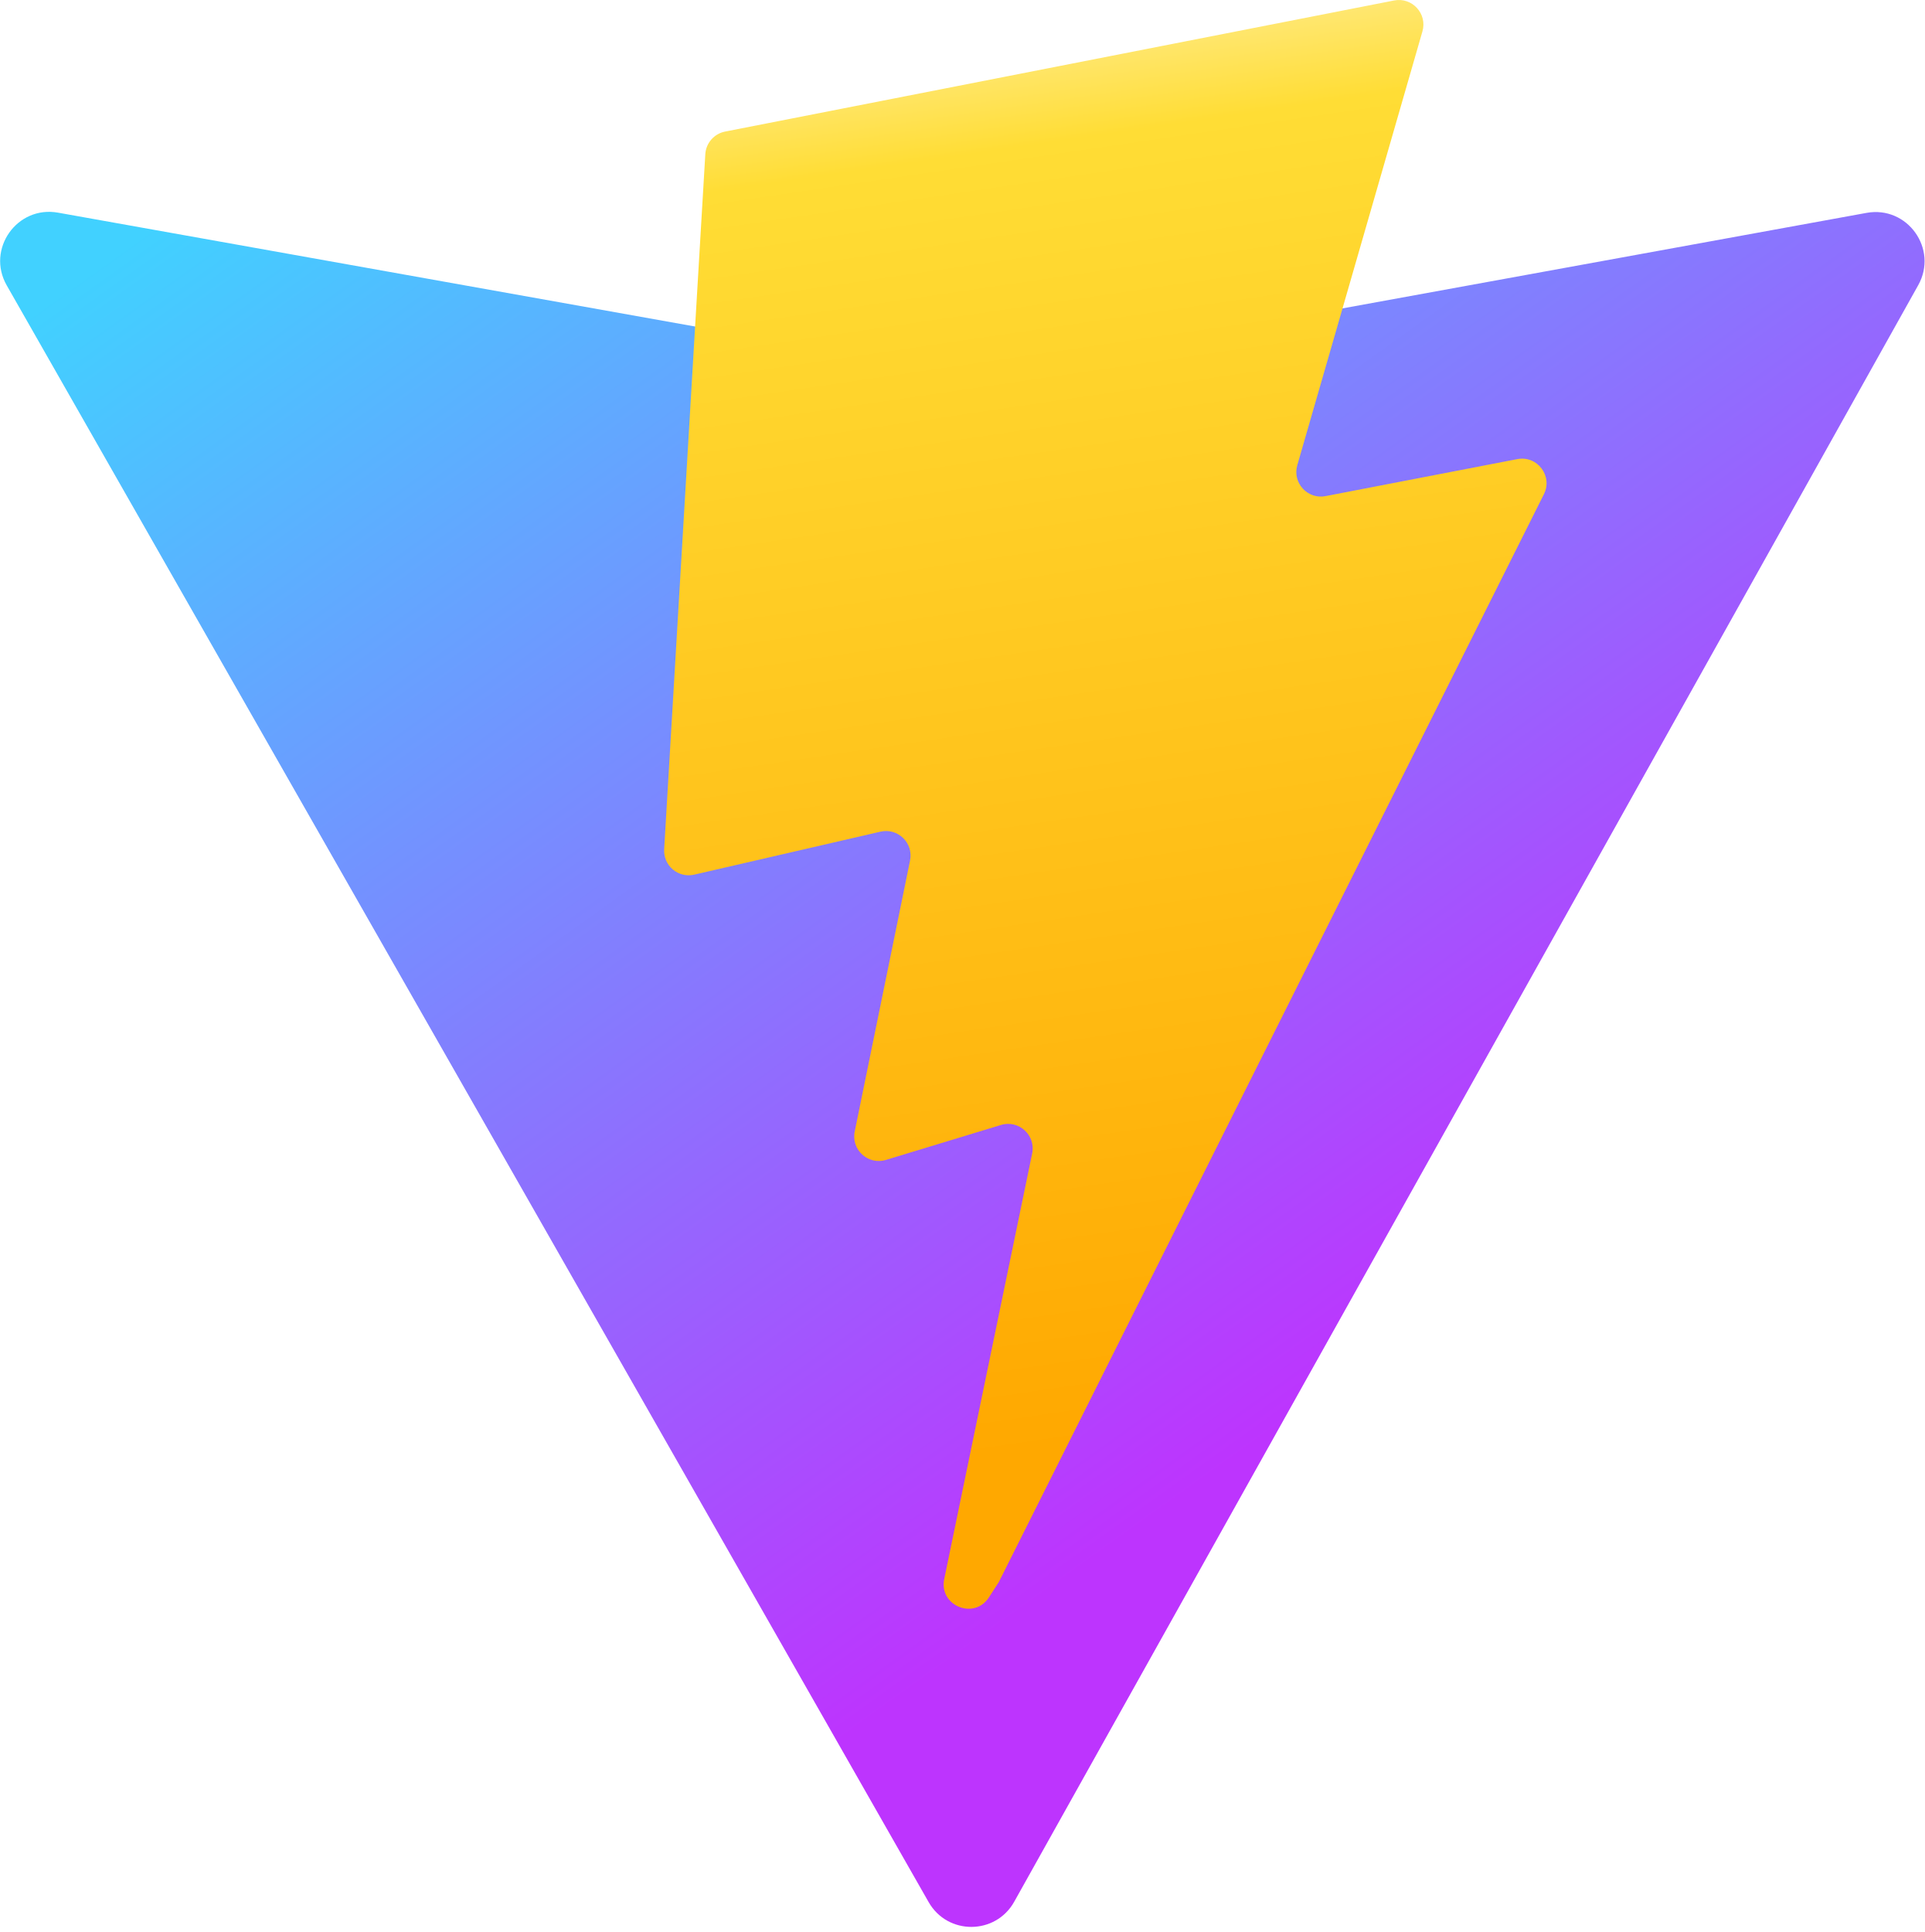
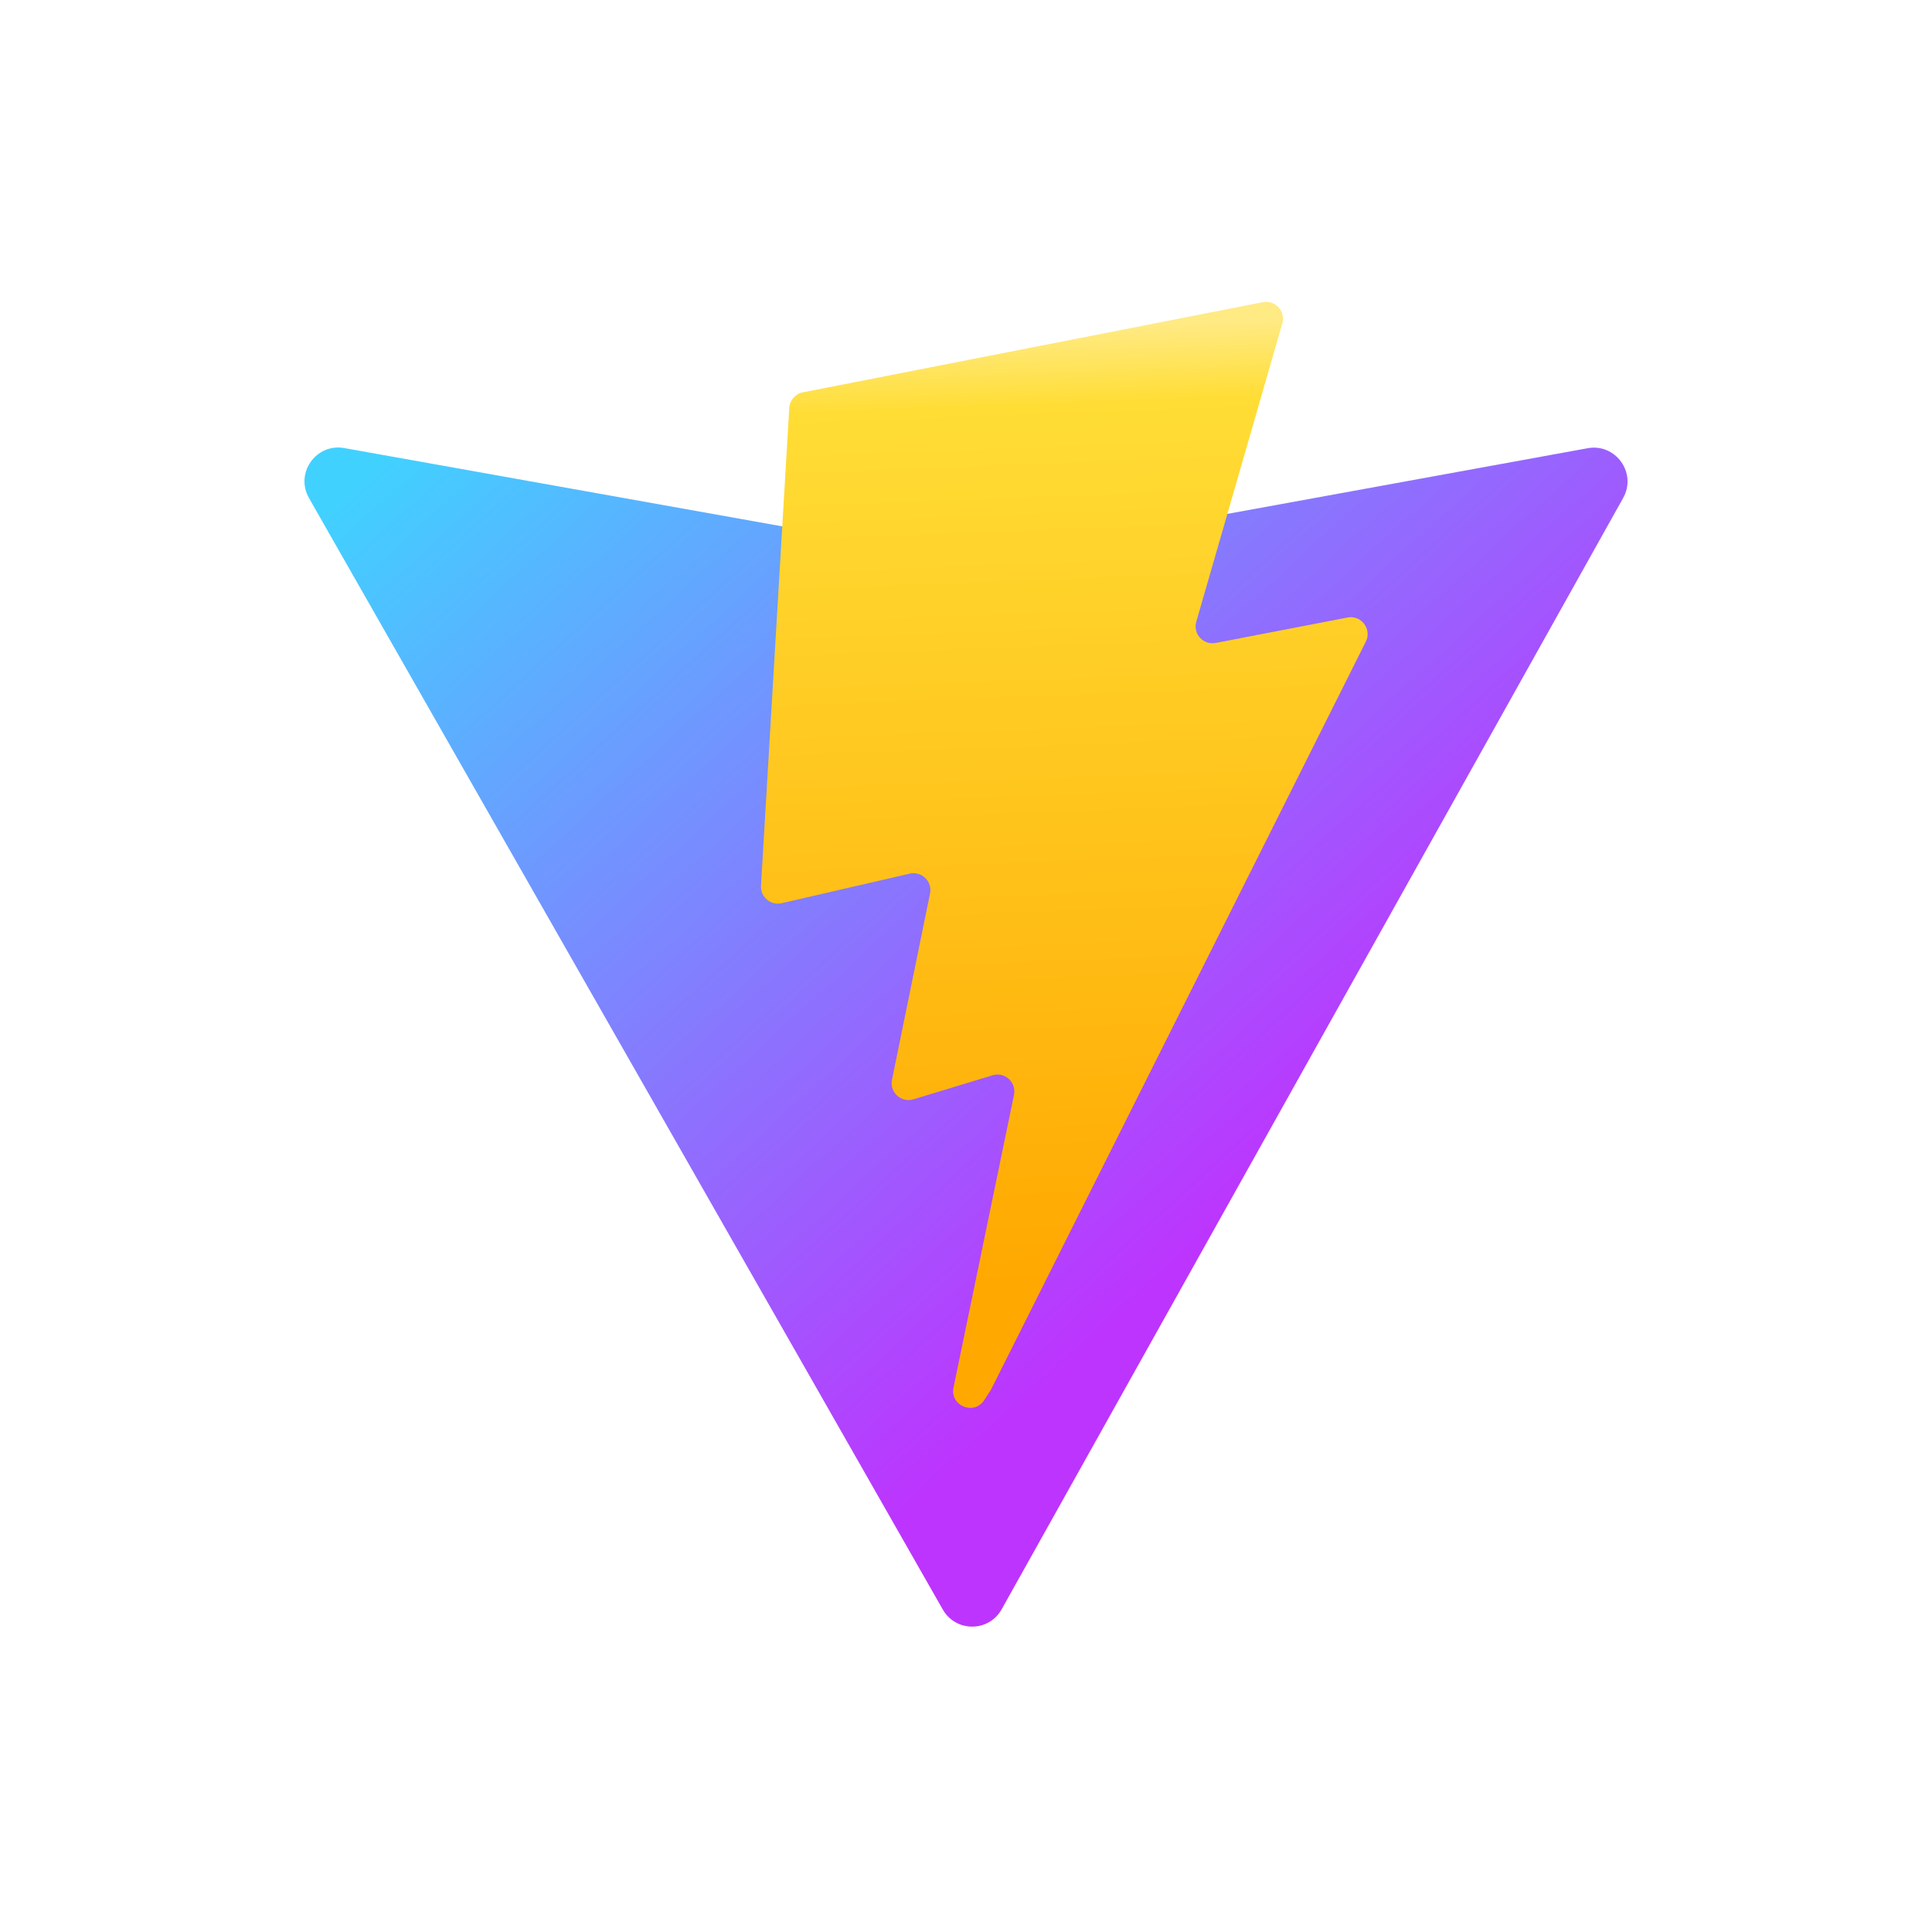
- <svg xmlns="http://www.w3.org/2000/svg" aria-hidden="true" role="img" class="iconify iconify--logos" width="31.88" height="32" preserveAspectRatio="xMidYMid meet" viewBox="0 0 256 257">
+ <svg xmlns="http://www.w3.org/2000/svg" width="100%" height="100%" viewBox="0 0 72 72" version="1.1" xml:space="preserve" style="fill-rule:evenodd;clip-rule:evenodd;stroke-linejoin:round;stroke-miterlimit:2;">
+   <rect id="Artboard1" x="0" y="0" width="72" height="72" style="fill:none;" />
+   <clipPath id="_clip1">
+     <rect id="Artboard11" x="0" y="0" width="72" height="72" />
+   </clipPath>
+   <g clip-path="url(#_clip1)">
+     <rect x="-0" y="0" width="72.848" height="72" style="fill:#e7e8e9;fill-opacity:0;" />
+     <clipPath id="_clip2">
+       <rect x="11.343" y="11.25" width="49.314" height="49.5" />
+     </clipPath>
+     <g clip-path="url(#_clip2)">
+       <path d="M60.491,18.557l-23.163,41.418c-0.478,0.855 -1.706,0.86 -2.192,0.009l-23.621,-41.423c-0.529,-0.927 0.264,-2.051 1.315,-1.863l23.187,4.145c0.148,0.026 0.299,0.026 0.447,-0.001l22.702,-4.138c1.047,-0.191 1.844,0.924 1.325,1.853Z" style="fill:url(#_Linear3);fill-rule:nonzero;" />
+       <path d="M47.062,11.262l-17.141,3.359c-0.28,0.055 -0.49,0.295 -0.507,0.58l-1.054,17.808c-0.001,0.012 -0.001,0.025 -0.001,0.037c-0,0.346 0.284,0.63 0.629,0.63c0.048,-0 0.095,-0.006 0.142,-0.016l4.772,-1.102c0.446,-0.103 0.85,0.291 0.758,0.74l-1.418,6.942c-0.095,0.468 0.343,0.867 0.8,0.728l2.947,-0.895c0.457,-0.139 0.896,0.262 0.8,0.73l-2.254,10.905c-0.141,0.682 0.767,1.054 1.145,0.47l0.253,-0.391l13.967,-27.874c0.234,-0.467 -0.169,-0.999 -0.682,-0.9l-4.912,0.948c-0.462,0.089 -0.854,-0.341 -0.724,-0.792l3.206,-11.115c0.13,-0.452 -0.264,-0.882 -0.726,-0.792l-0,0Z" style="fill:url(#_Linear4);fill-rule:nonzero;" />
+     </g>
+   </g>
  <defs>
-     <linearGradient id="IconifyId1813088fe1fbc01fb466" x1="-.828%" x2="57.636%" y1="7.652%" y2="78.411%">
-       <stop offset="0%" stop-color="#41D1FF" />
-       <stop offset="100%" stop-color="#BD34FE" />
+     <linearGradient id="_Linear3" x1="0" y1="0" x2="1" y2="0" gradientUnits="userSpaceOnUse" gradientTransform="matrix(28.827,31.0927,-31.0927,28.827,10.9381,20.0401)">
+       <stop offset="0" style="stop-color:#41d1ff;stop-opacity:1" />
+       <stop offset="1" style="stop-color:#bd34fe;stop-opacity:1" />
    </linearGradient>
-     <linearGradient id="IconifyId1813088fe1fbc01fb467" x1="43.376%" x2="50.316%" y1="2.242%" y2="89.03%">
-       <stop offset="0%" stop-color="#FFEA83" />
-       <stop offset="8.333%" stop-color="#FFDD35" />
-       <stop offset="100%" stop-color="#FFA800" />
+     <linearGradient id="_Linear4" x1="0" y1="0" x2="1" y2="0" gradientUnits="userSpaceOnUse" gradientTransform="matrix(1.56911,35.7721,-35.7721,1.56911,38.1657,12.1741)">
+       <stop offset="0" style="stop-color:#ffea83;stop-opacity:1" />
+       <stop offset="0.08" style="stop-color:#ffdd35;stop-opacity:1" />
+       <stop offset="1" style="stop-color:#ffa800;stop-opacity:1" />
    </linearGradient>
  </defs>
-   <path fill="url(#IconifyId1813088fe1fbc01fb466)" d="M255.153 37.938L134.897 252.976c-2.483 4.44-8.862 4.466-11.382.048L.875 37.958c-2.746-4.814 1.371-10.646 6.827-9.67l120.385 21.517a6.537 6.537 0 0 0 2.322-.004l117.867-21.483c5.438-.991 9.574 4.796 6.877 9.62Z" />
-   <path fill="url(#IconifyId1813088fe1fbc01fb467)" d="M185.432.063L96.44 17.501a3.268 3.268 0 0 0-2.634 3.014l-5.474 92.456a3.268 3.268 0 0 0 3.997 3.378l24.777-5.718c2.318-.535 4.413 1.507 3.936 3.838l-7.361 36.047c-.495 2.426 1.782 4.5 4.151 3.78l15.304-4.649c2.372-.72 4.652 1.36 4.15 3.788l-11.698 56.621c-.732 3.542 3.979 5.473 5.943 2.437l1.313-2.028l72.516-144.72c1.215-2.423-.88-5.186-3.54-4.672l-25.505 4.922c-2.396.462-4.435-1.77-3.759-4.114l16.646-57.705c.677-2.35-1.37-4.583-3.769-4.113Z" />
</svg>
